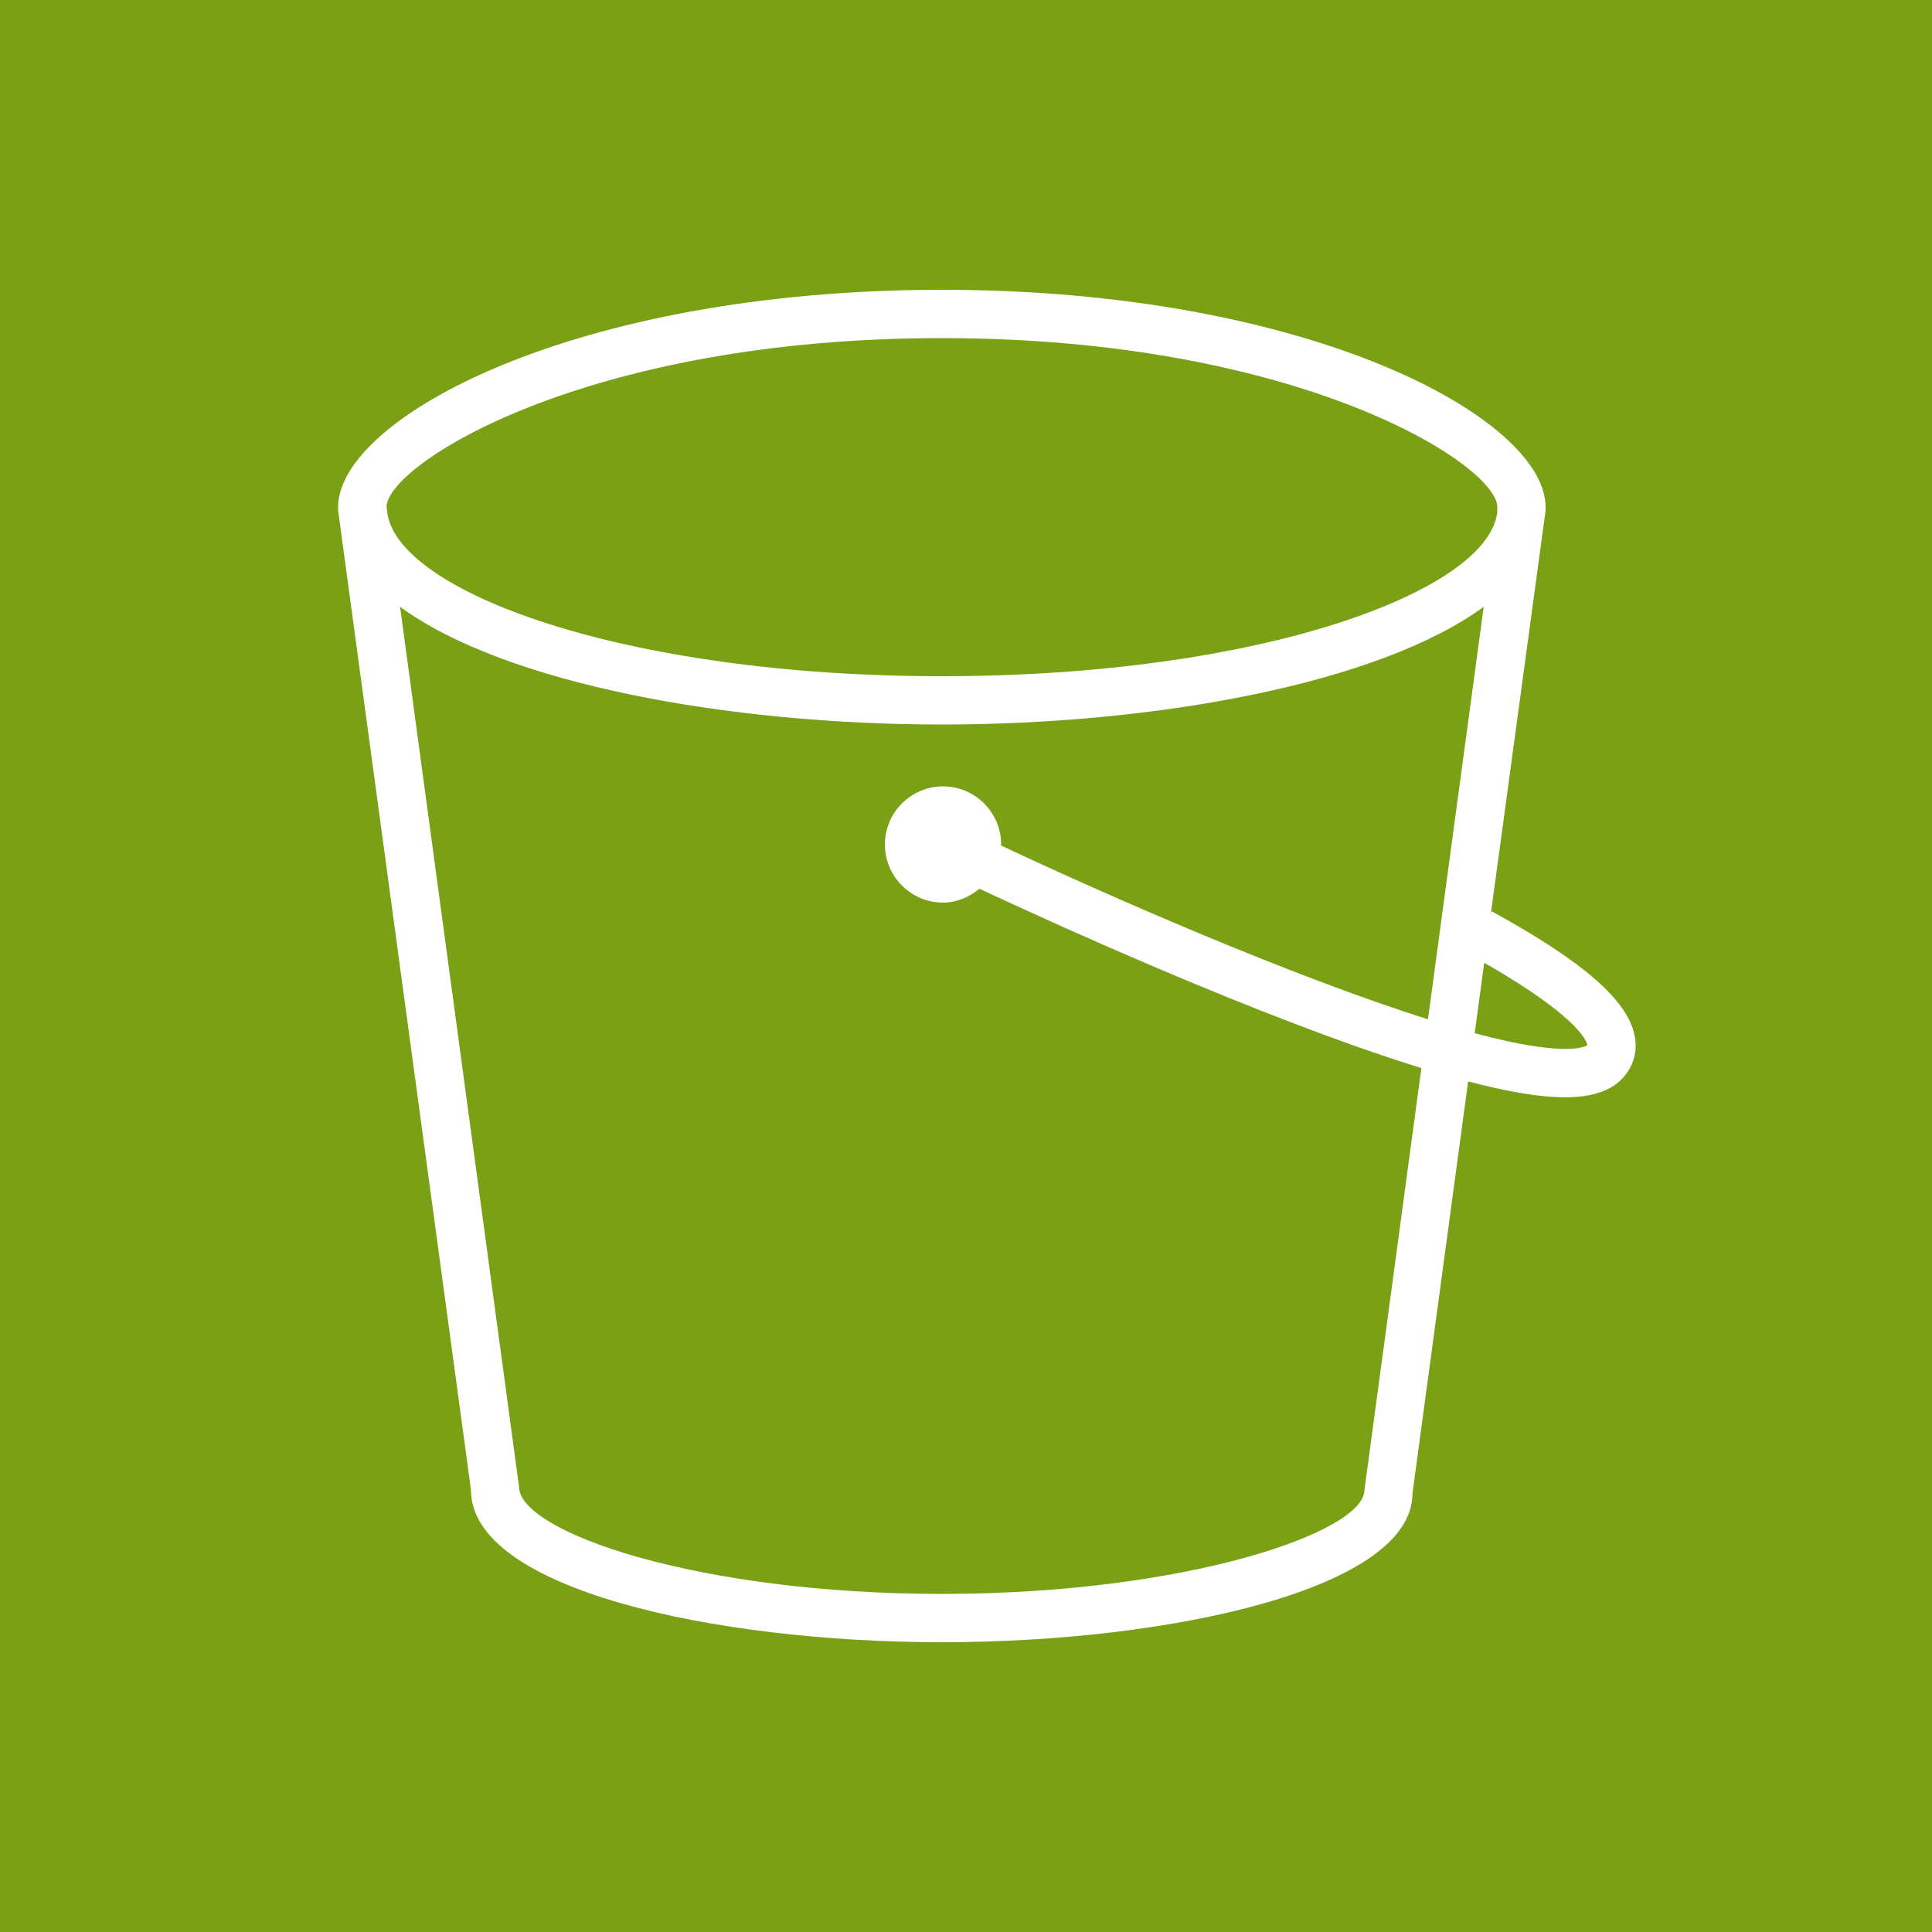
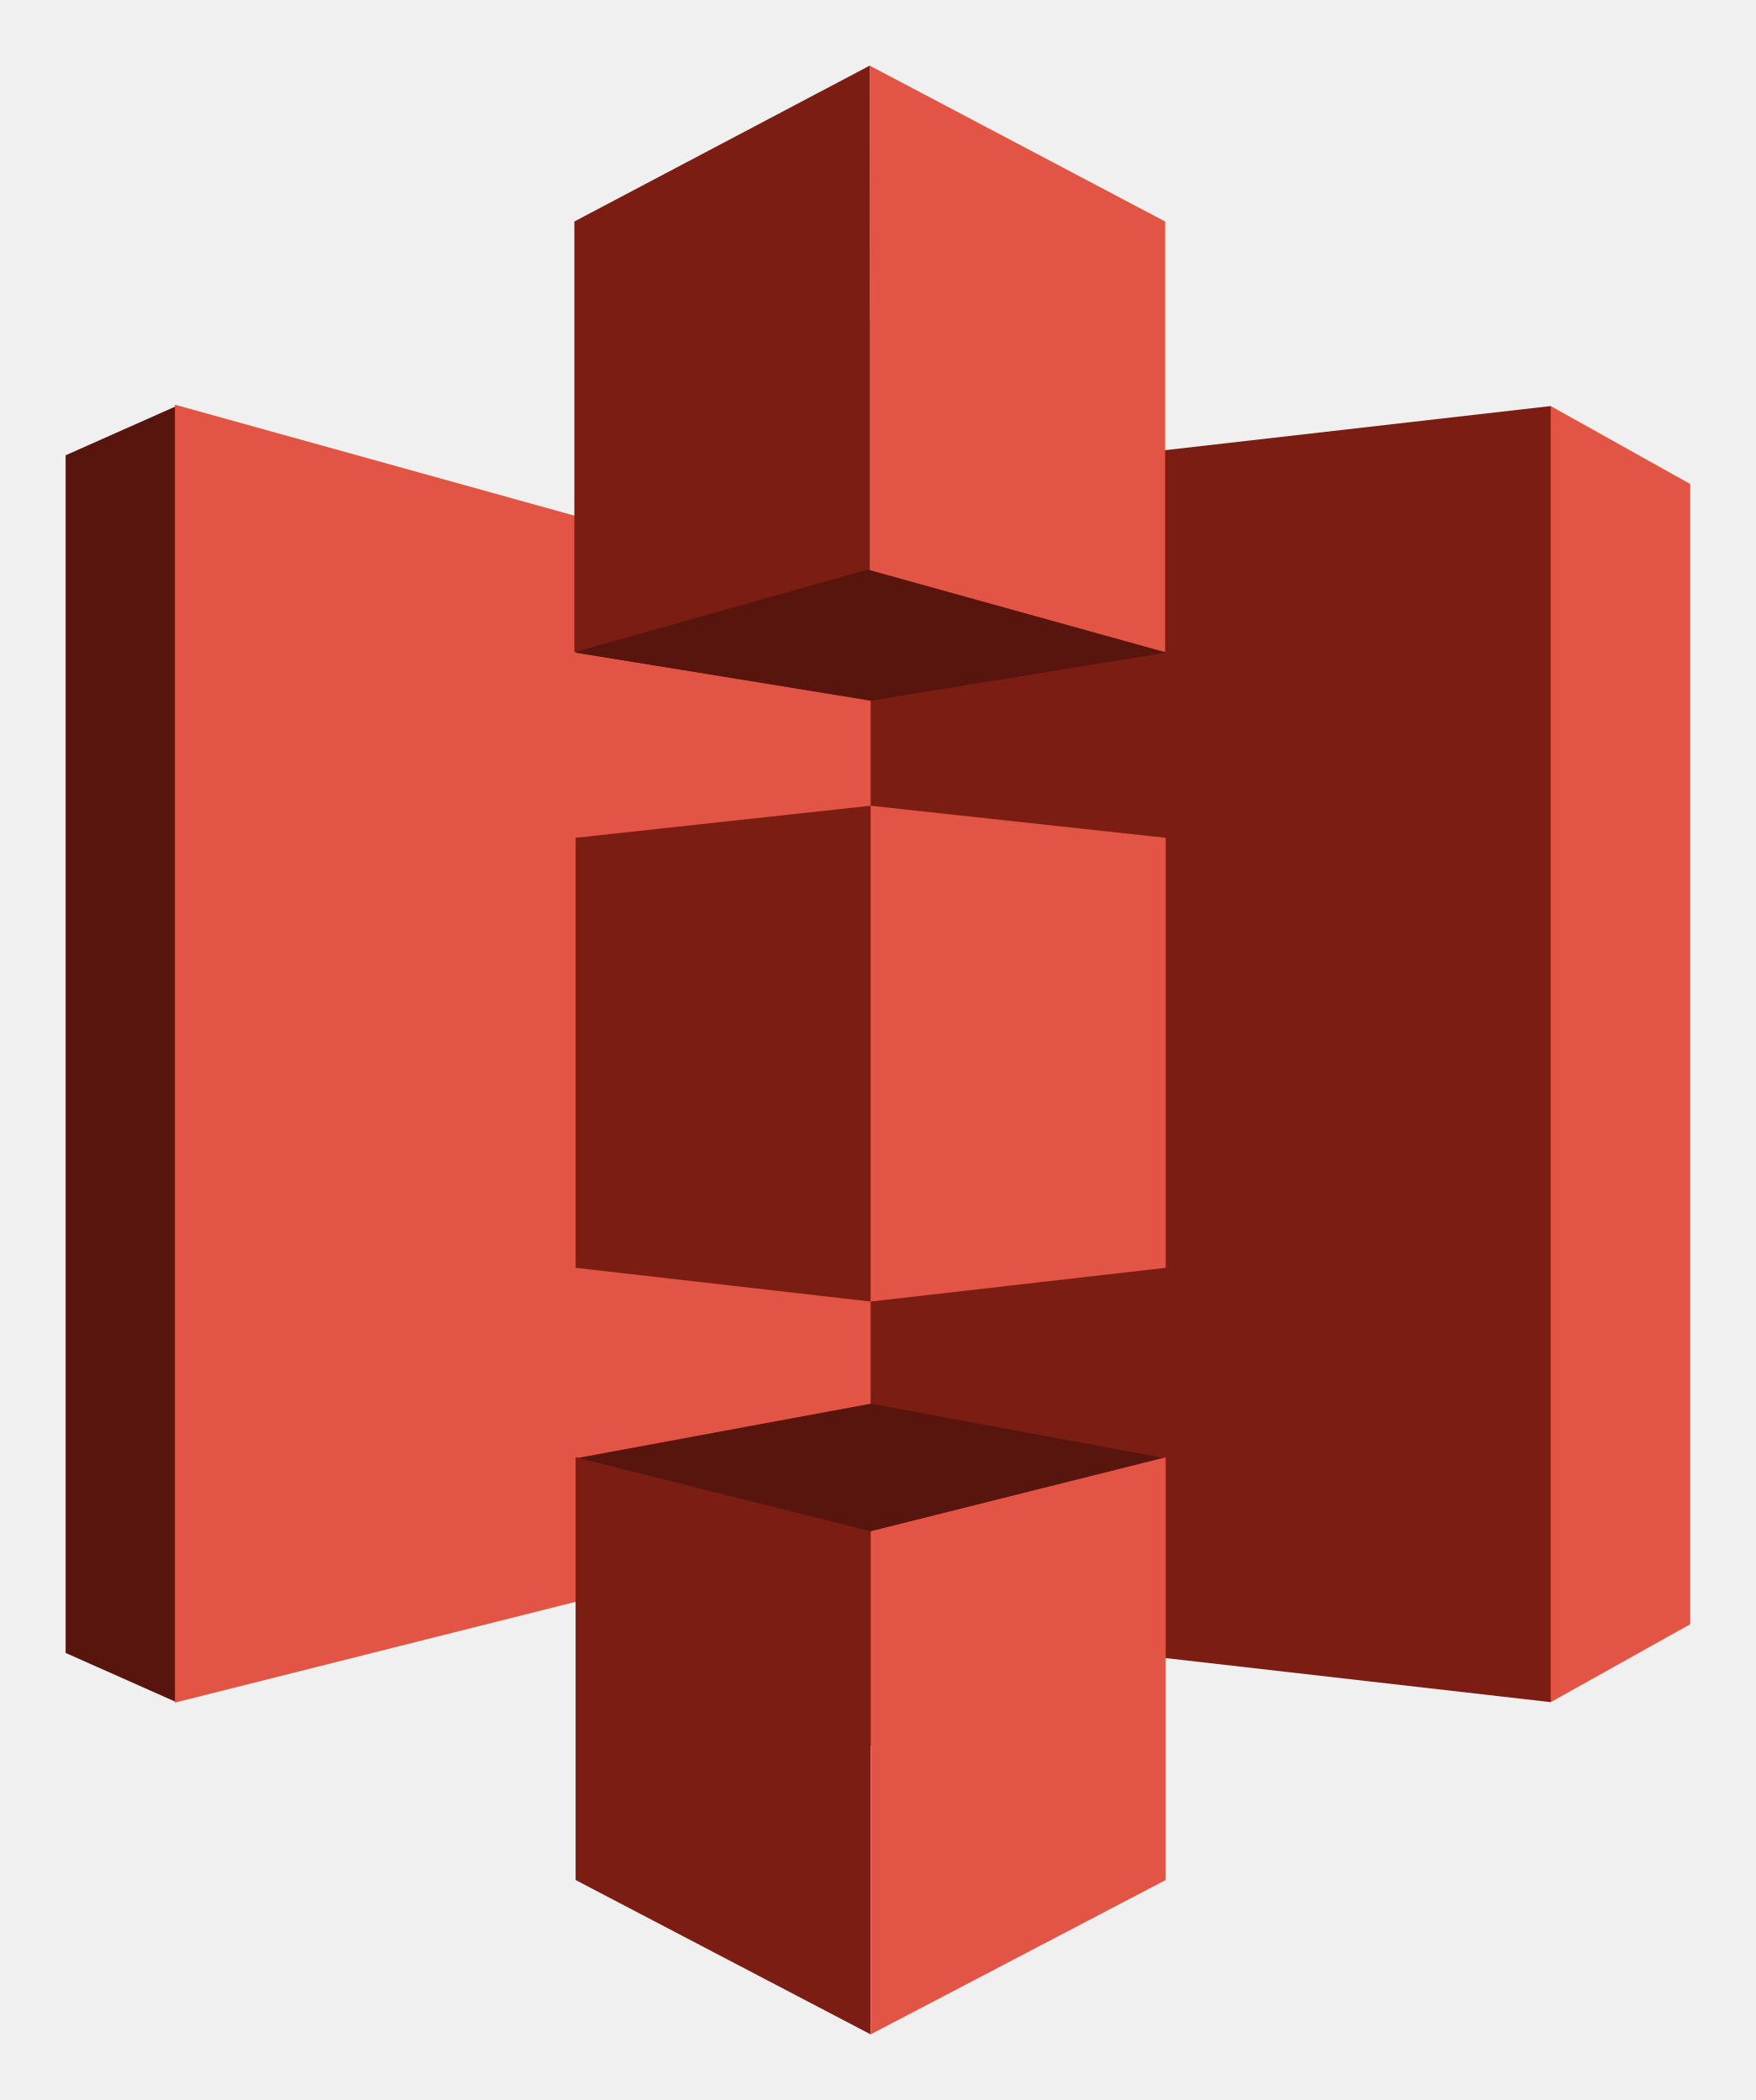
- <svg xmlns="http://www.w3.org/2000/svg" width="256" height="256" viewBox="0 0 40 40" version="1.1">
-   <g id="Icon-Architecture/32/Arch_Amazon-Simple-Storage-Service_32" stroke="none" stroke-width="1" fill="none" fill-rule="evenodd">
-     <g id="Icon-Architecture-BG/32/Storage" fill="#7AA116">
-       <rect id="Rectangle" x="0" y="0" width="40" height="40" />
-     </g>
-     <g id="Icon-Service/32/Amazon-Simple-Storage-Service_32" transform="translate(7.0002, 6.0001)" fill="#FFFFFF">
-       <path d="M23.532,15.391 L23.729,13.932 C25.821,15.131 25.864,15.626 25.863,15.64 C25.859,15.643 25.509,15.923 23.532,15.391 L23.532,15.391 Z M22.564,15.103 C19.722,14.206 15.904,12.531 13.723,11.504 C13.723,11.497 13.727,11.491 13.727,11.484 C13.727,10.821 13.187,10.281 12.524,10.281 C11.861,10.281 11.321,10.821 11.321,11.484 C11.321,12.148 11.861,12.687 12.524,12.687 C12.814,12.687 13.07,12.571 13.278,12.4 C14.547,12.994 19.075,15.076 22.428,16.113 L21.249,24.85 C21.249,25.716 17.575,27 12.5,27 C7.425,27 3.751,25.716 3.746,24.784 L1.283,6.563 C3.458,8.155 8.074,9 12.5,9 C16.926,9 21.543,8.155 23.718,6.563 L22.564,15.103 Z M1.003,4.489 C1.032,3.609 5.104,1 12.5,1 C19.895,1 23.97,3.609 24,4.489 L24,4.603 C23.81,6.231 19.137,8 12.5,8 C5.863,8 1.209,6.231 1.018,4.604 L1.003,4.489 Z M25,4.5 C25,2.665 20.131,0 12.5,0 C4.869,0 0,2.665 0,4.5 L0,4.567 L2.751,24.85 C2.751,26.896 7.773,28 12.5,28 C17.226,28 22.249,26.896 22.244,24.917 L23.396,16.39 C24.217,16.604 24.881,16.718 25.392,16.718 C25.985,16.718 26.386,16.574 26.628,16.285 C26.827,16.047 26.903,15.76 26.845,15.454 C26.708,14.716 25.797,13.919 23.89,12.87 L23.869,12.896 L25,4.567 L25,4.5 Z" id="Amazon-Simple-Storage-Service-Icon_32_Squid" />
-     </g>
-   </g>
+ <svg xmlns="http://www.w3.org/2000/svg" width="428" height="512" viewBox="0 0 428 512">
+   <defs>
+     <style>
+       .cls-1 {
+         fill: #e25444;
+       }
+ 
+       .cls-1, .cls-2, .cls-3 {
+         fill-rule: evenodd;
+       }
+ 
+       .cls-2 {
+         fill: #7b1d13;
+       }
+ 
+       .cls-3 {
+         fill: #58150d;
+       }
+     </style>
+   </defs>
+   <path class="cls-1" d="M378,99L295,257l83,158,34-19V118Z" />
+   <path class="cls-2" d="M378,99L212,118,127.5,257,212,396l166,19V99Z" />
+   <path class="cls-3" d="M43,99L16,111V403l27,12L212,257Z" />
+   <path class="cls-1" d="M42.637,98.667l169.587,47.111V372.444L42.637,415.111V98.667Z" />
+   <path class="cls-3" d="M212.313,170.667l-72.008-11.556,72.008-81.778,71.83,81.778Z" />
+   <path class="cls-3" d="M284.143,159.111l-71.919,11.733-71.919-11.733V77.333" />
+   <path class="cls-3" d="M212.313,342.222l-72.008,13.334,72.008,70.222,71.83-70.222Z" />
+   <path class="cls-2" d="M212,16L140,54V159l72.224-20.333Z" />
+   <path class="cls-2" d="M212.224,196.444l-71.919,7.823V309.105l71.919,8.228V196.444Z" />
+   <path class="cls-2" d="M212.224,373.333L140.305,355.3V458.363L212.224,496V373.333Z" />
+   <path class="cls-1" d="M284.143,355.3l-71.919,18.038V496l71.919-37.637V355.3Z" />
+   <path class="cls-1" d="M212.224,196.444l71.919,7.823V309.105l-71.919,8.228V196.444Z" />
+   <path class="cls-1" d="M212,16l72,38V159l-72-20V16Z" />
</svg>
